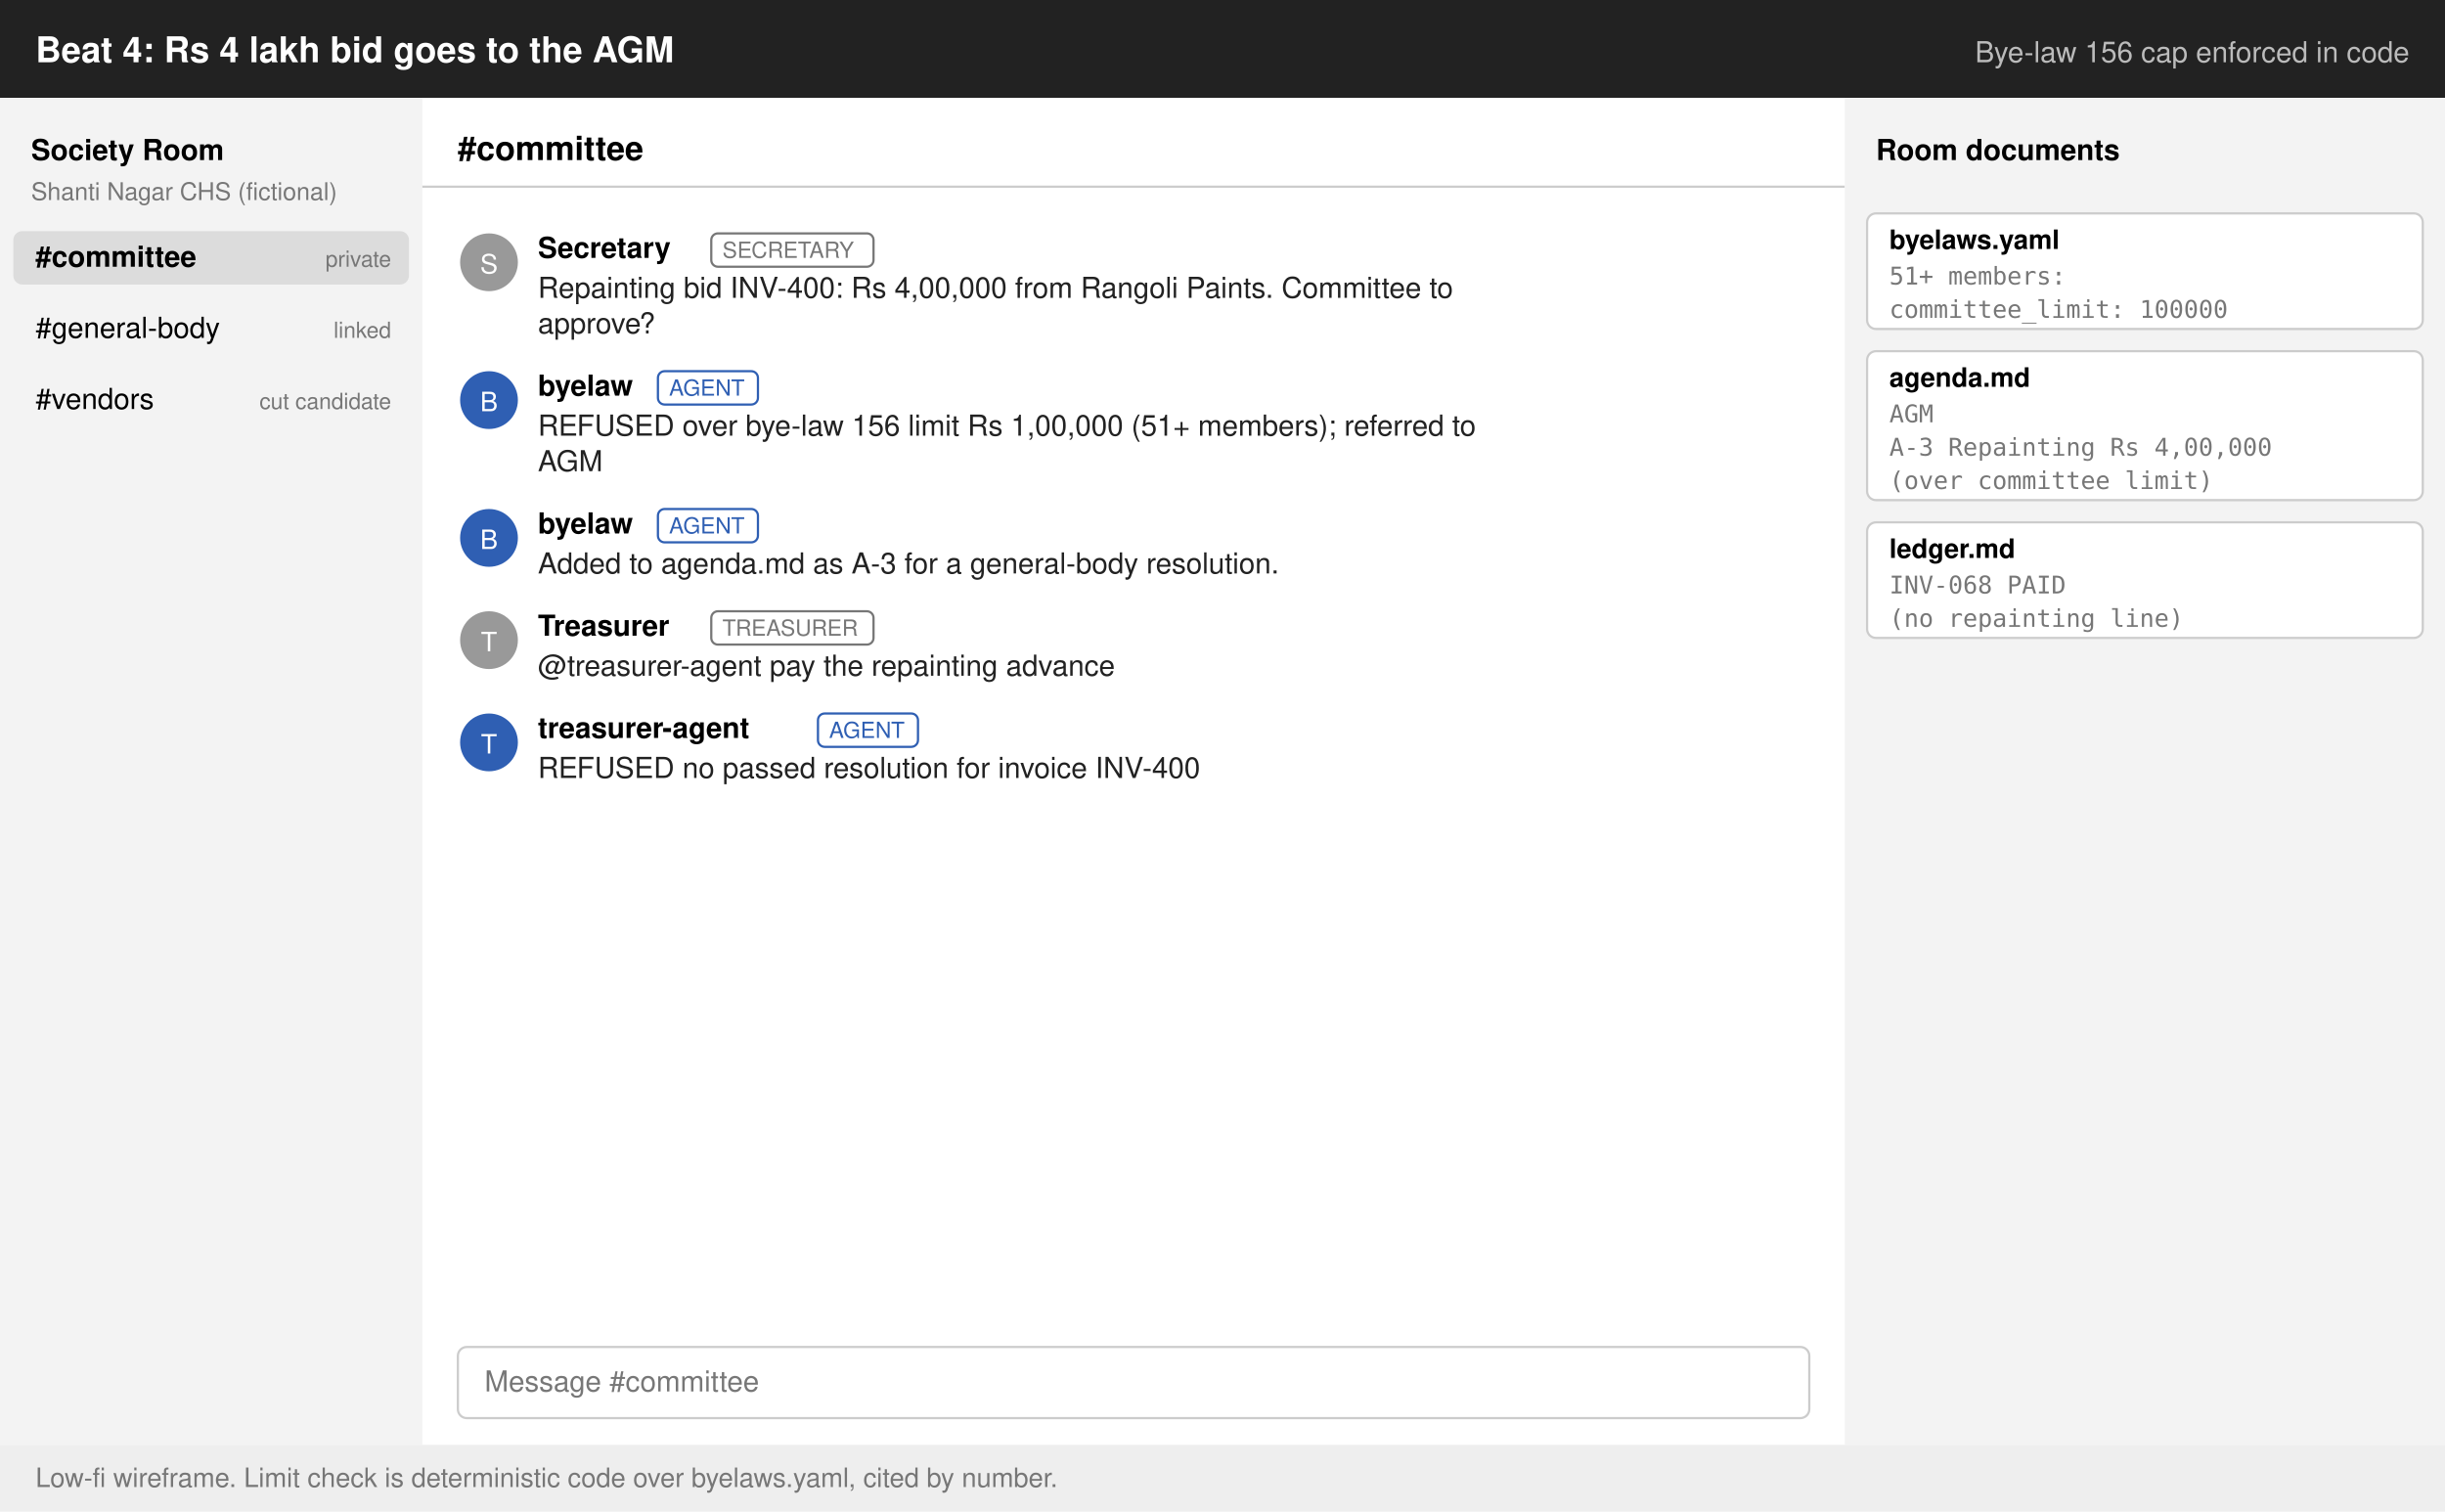
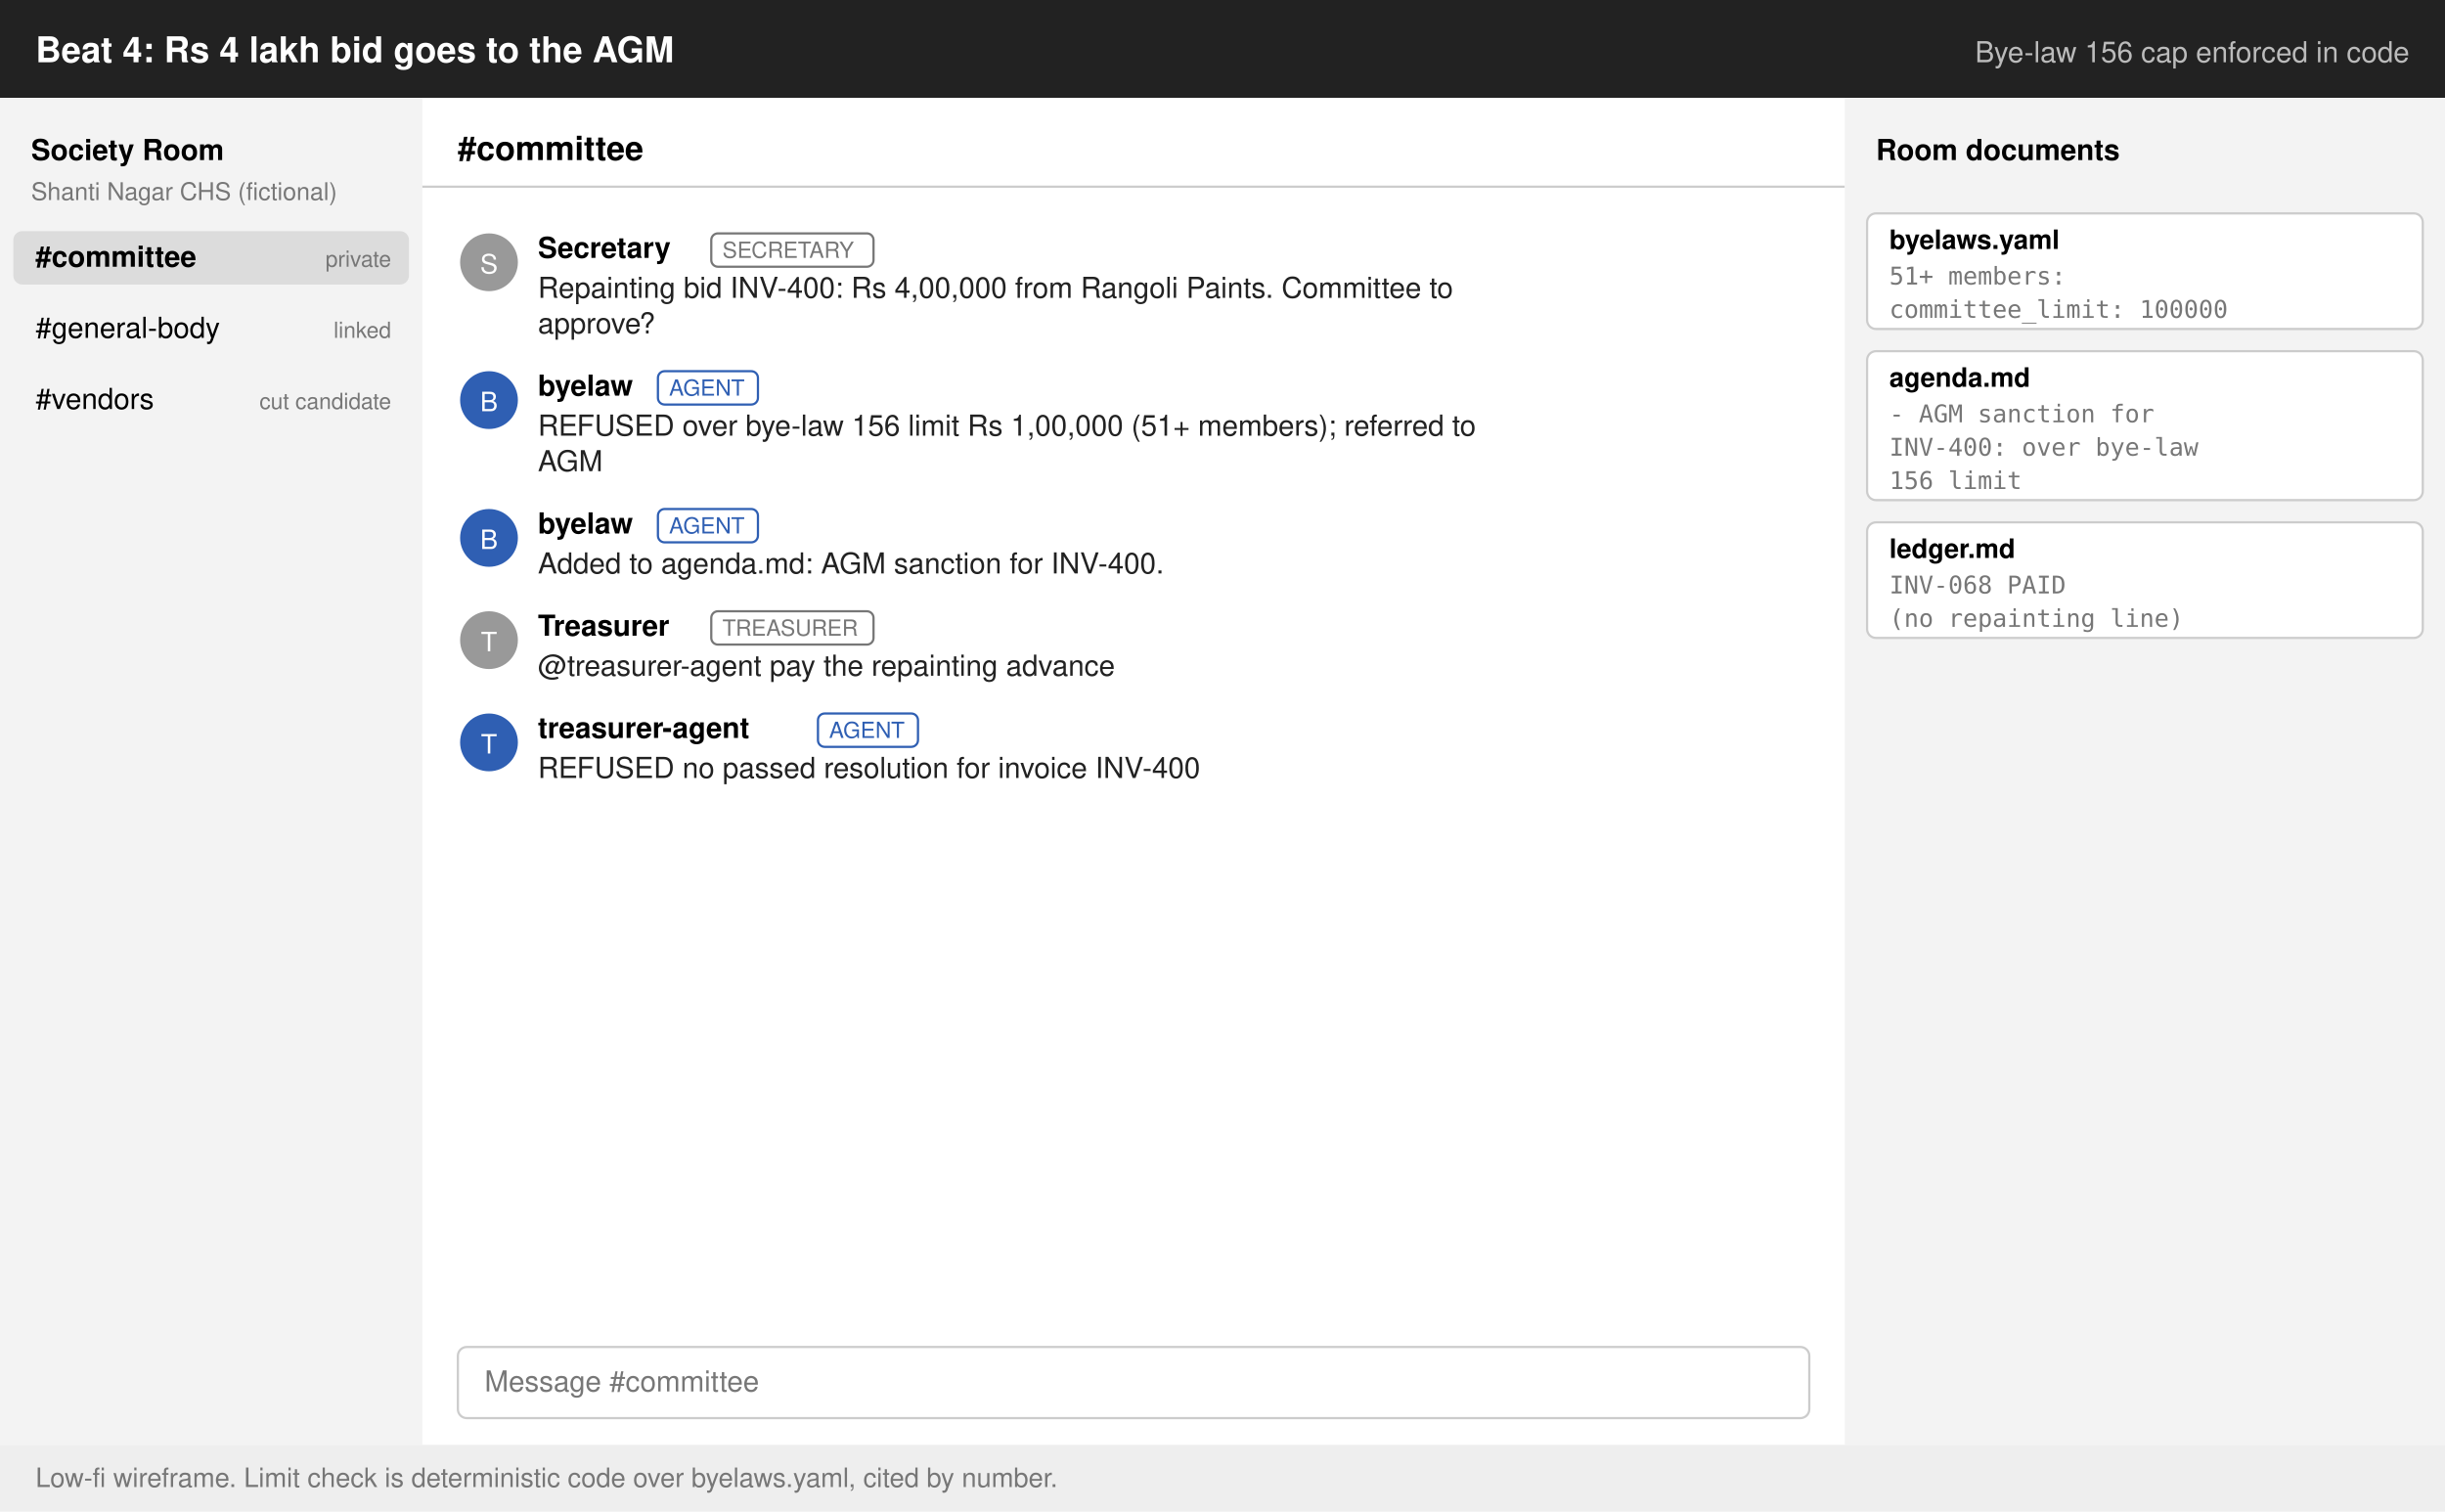
<svg xmlns="http://www.w3.org/2000/svg" width="1100" height="680" viewBox="0 0 1100 680" font-family="Helvetica,Arial,sans-serif" font-size="13">
  <rect width="1100" height="680" fill="#fff" />
  <rect width="1100" height="44" fill="#222" />
  <text x="16" y="28" fill="#fff" font-size="16" font-weight="bold">Beat 4: Rs 4 lakh bid goes to the AGM</text>
  <text x="1084" y="28" fill="#bbb" text-anchor="end">Bye-law 156 cap enforced in code</text>
  <rect y="44" width="190" height="606" fill="#f3f3f3" />
  <text x="14" y="72" font-weight="bold">Society Room</text>
  <text x="14" y="90" fill="#777" font-size="11">Shanti Nagar CHS (fictional)</text>
  <rect x="6" y="104" width="178" height="24" rx="4" fill="#dcdcdc" />
  <text x="16" y="120" font-weight="bold">#committee</text>
  <text x="176" y="120" fill="#777" font-size="10" text-anchor="end">private</text>
  <text x="16" y="152" font-weight="normal">#general-body</text>
  <text x="176" y="152" fill="#777" font-size="10" text-anchor="end">linked</text>
  <text x="16" y="184" font-weight="normal">#vendors</text>
  <text x="176" y="184" fill="#777" font-size="10" text-anchor="end">cut candidate</text>
  <text x="206" y="72" font-weight="bold" font-size="15">#committee</text>
  <line x1="190" y1="84" x2="830" y2="84" stroke="#ccc" />
  <circle cx="220" cy="118" r="13" fill="#999" />
  <text x="220" y="123" fill="#fff" text-anchor="middle" font-size="12">S</text>
  <text x="242" y="116" font-weight="bold">Secretary</text>
  <rect x="320" y="105" width="73" height="15" rx="3" fill="none" stroke="#777" />
  <text x="325" y="116" font-size="10" fill="#777">SECRETARY</text>
  <text x="242" y="134" fill="#222">Repainting bid INV-400: Rs 4,00,000 from Rangoli Paints. Committee to</text>
  <text x="242" y="150" fill="#222">approve?</text>
  <circle cx="220" cy="180" r="13" fill="#2f5fb3" />
  <text x="220" y="185" fill="#fff" text-anchor="middle" font-size="12">B</text>
  <text x="242" y="178" font-weight="bold">byelaw</text>
  <rect x="296" y="167" width="45" height="15" rx="3" fill="none" stroke="#2f5fb3" />
  <text x="301" y="178" font-size="10" fill="#2f5fb3">AGENT</text>
  <text x="242" y="196" fill="#222">REFUSED over bye-law 156 limit Rs 1,00,000 (51+ members); referred to</text>
  <text x="242" y="212" fill="#222">AGM</text>
  <circle cx="220" cy="242" r="13" fill="#2f5fb3" />
  <text x="220" y="247" fill="#fff" text-anchor="middle" font-size="12">B</text>
  <text x="242" y="240" font-weight="bold">byelaw</text>
  <rect x="296" y="229" width="45" height="15" rx="3" fill="none" stroke="#2f5fb3" />
  <text x="301" y="240" font-size="10" fill="#2f5fb3">AGENT</text>
-   <text x="242" y="258" fill="#222">Added to agenda.md as A-3 for a general-body resolution.</text>
+   <text x="242" y="258" fill="#222">Added to agenda.md: AGM sanction for INV-400.</text>
  <circle cx="220" cy="288" r="13" fill="#999" />
  <text x="220" y="293" fill="#fff" text-anchor="middle" font-size="12">T</text>
  <text x="242" y="286" font-weight="bold">Treasurer</text>
  <rect x="320" y="275" width="73" height="15" rx="3" fill="none" stroke="#777" />
  <text x="325" y="286" font-size="10" fill="#777">TREASURER</text>
  <text x="242" y="304" fill="#222">@treasurer-agent pay the repainting advance</text>
  <circle cx="220" cy="334" r="13" fill="#2f5fb3" />
  <text x="220" y="339" fill="#fff" text-anchor="middle" font-size="12">T</text>
  <text x="242" y="332" font-weight="bold">treasurer-agent</text>
  <rect x="368" y="321" width="45" height="15" rx="3" fill="none" stroke="#2f5fb3" />
  <text x="373" y="332" font-size="10" fill="#2f5fb3">AGENT</text>
  <text x="242" y="350" fill="#222">REFUSED no passed resolution for invoice INV-400</text>
  <rect x="206" y="606" width="608" height="32" rx="4" fill="#fff" stroke="#ccc" />
  <text x="218" y="626" fill="#777">Message #committee</text>
  <rect x="830" y="44" width="270" height="606" fill="#f3f3f3" />
  <text x="844" y="72" font-weight="bold">Room documents</text>
  <rect x="840" y="96" width="250" height="52" rx="4" fill="#fff" stroke="#ccc" />
  <text x="850" y="112" font-weight="bold" font-size="12">byelaws.yaml</text>
  <text x="850" y="128" fill="#777" font-size="11" font-family="Menlo,monospace">51+ members:</text>
  <text x="850" y="143" fill="#777" font-size="11" font-family="Menlo,monospace">  committee_limit: 100000</text>
  <rect x="840" y="158" width="250" height="67" rx="4" fill="#fff" stroke="#ccc" />
  <text x="850" y="174" font-weight="bold" font-size="12">agenda.md</text>
-   <text x="850" y="190" fill="#777" font-size="11" font-family="Menlo,monospace">AGM</text>
-   <text x="850" y="205" fill="#777" font-size="11" font-family="Menlo,monospace">A-3 Repainting Rs 4,00,000</text>
-   <text x="850" y="220" fill="#777" font-size="11" font-family="Menlo,monospace">   (over committee limit)</text>
+   <text x="850" y="190" fill="#777" font-size="11" font-family="Menlo,monospace">- AGM sanction for</text>
+   <text x="850" y="205" fill="#777" font-size="11" font-family="Menlo,monospace">  INV-400: over bye-law</text>
+   <text x="850" y="220" fill="#777" font-size="11" font-family="Menlo,monospace">  156 limit</text>
  <rect x="840" y="235" width="250" height="52" rx="4" fill="#fff" stroke="#ccc" />
  <text x="850" y="251" font-weight="bold" font-size="12">ledger.md</text>
  <text x="850" y="267" fill="#777" font-size="11" font-family="Menlo,monospace">INV-068 PAID</text>
  <text x="850" y="282" fill="#777" font-size="11" font-family="Menlo,monospace">(no repainting line)</text>
  <rect y="650" width="1100" height="30" fill="#eee" />
  <text x="16" y="669" fill="#777" font-size="12">Low-fi wireframe. Limit check is deterministic code over byelaws.yaml, cited by number.</text>
</svg>
